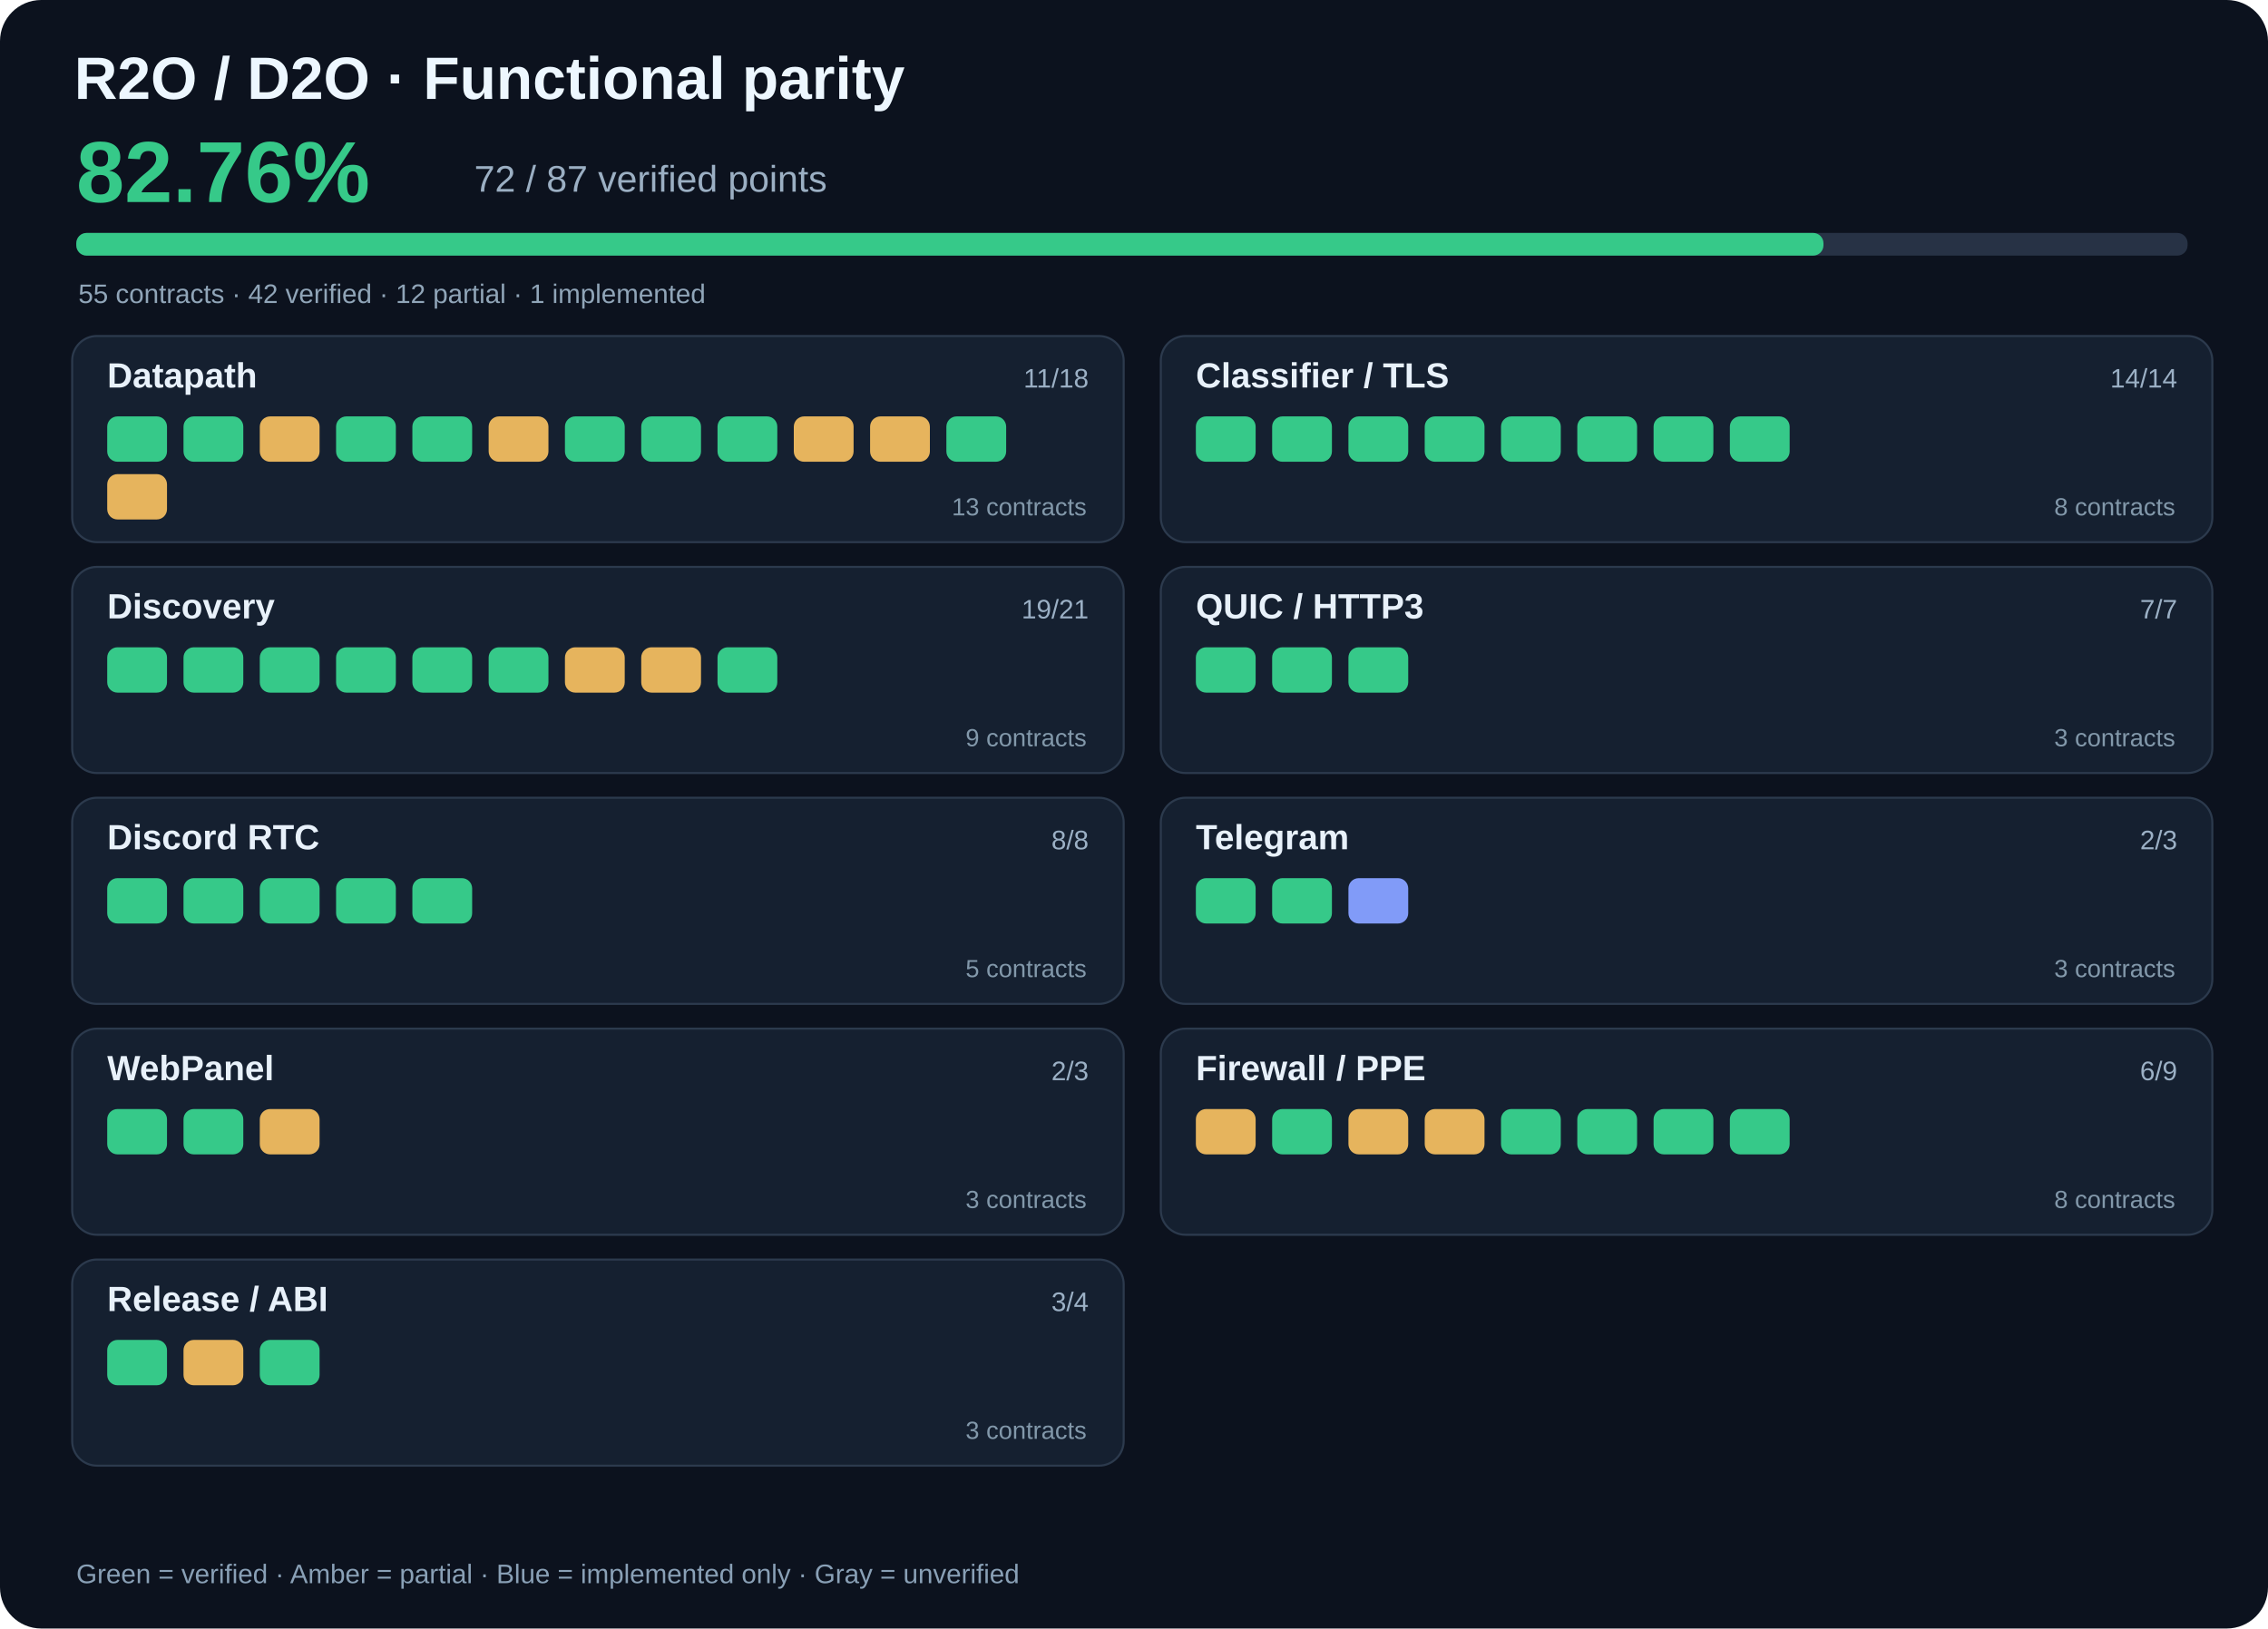
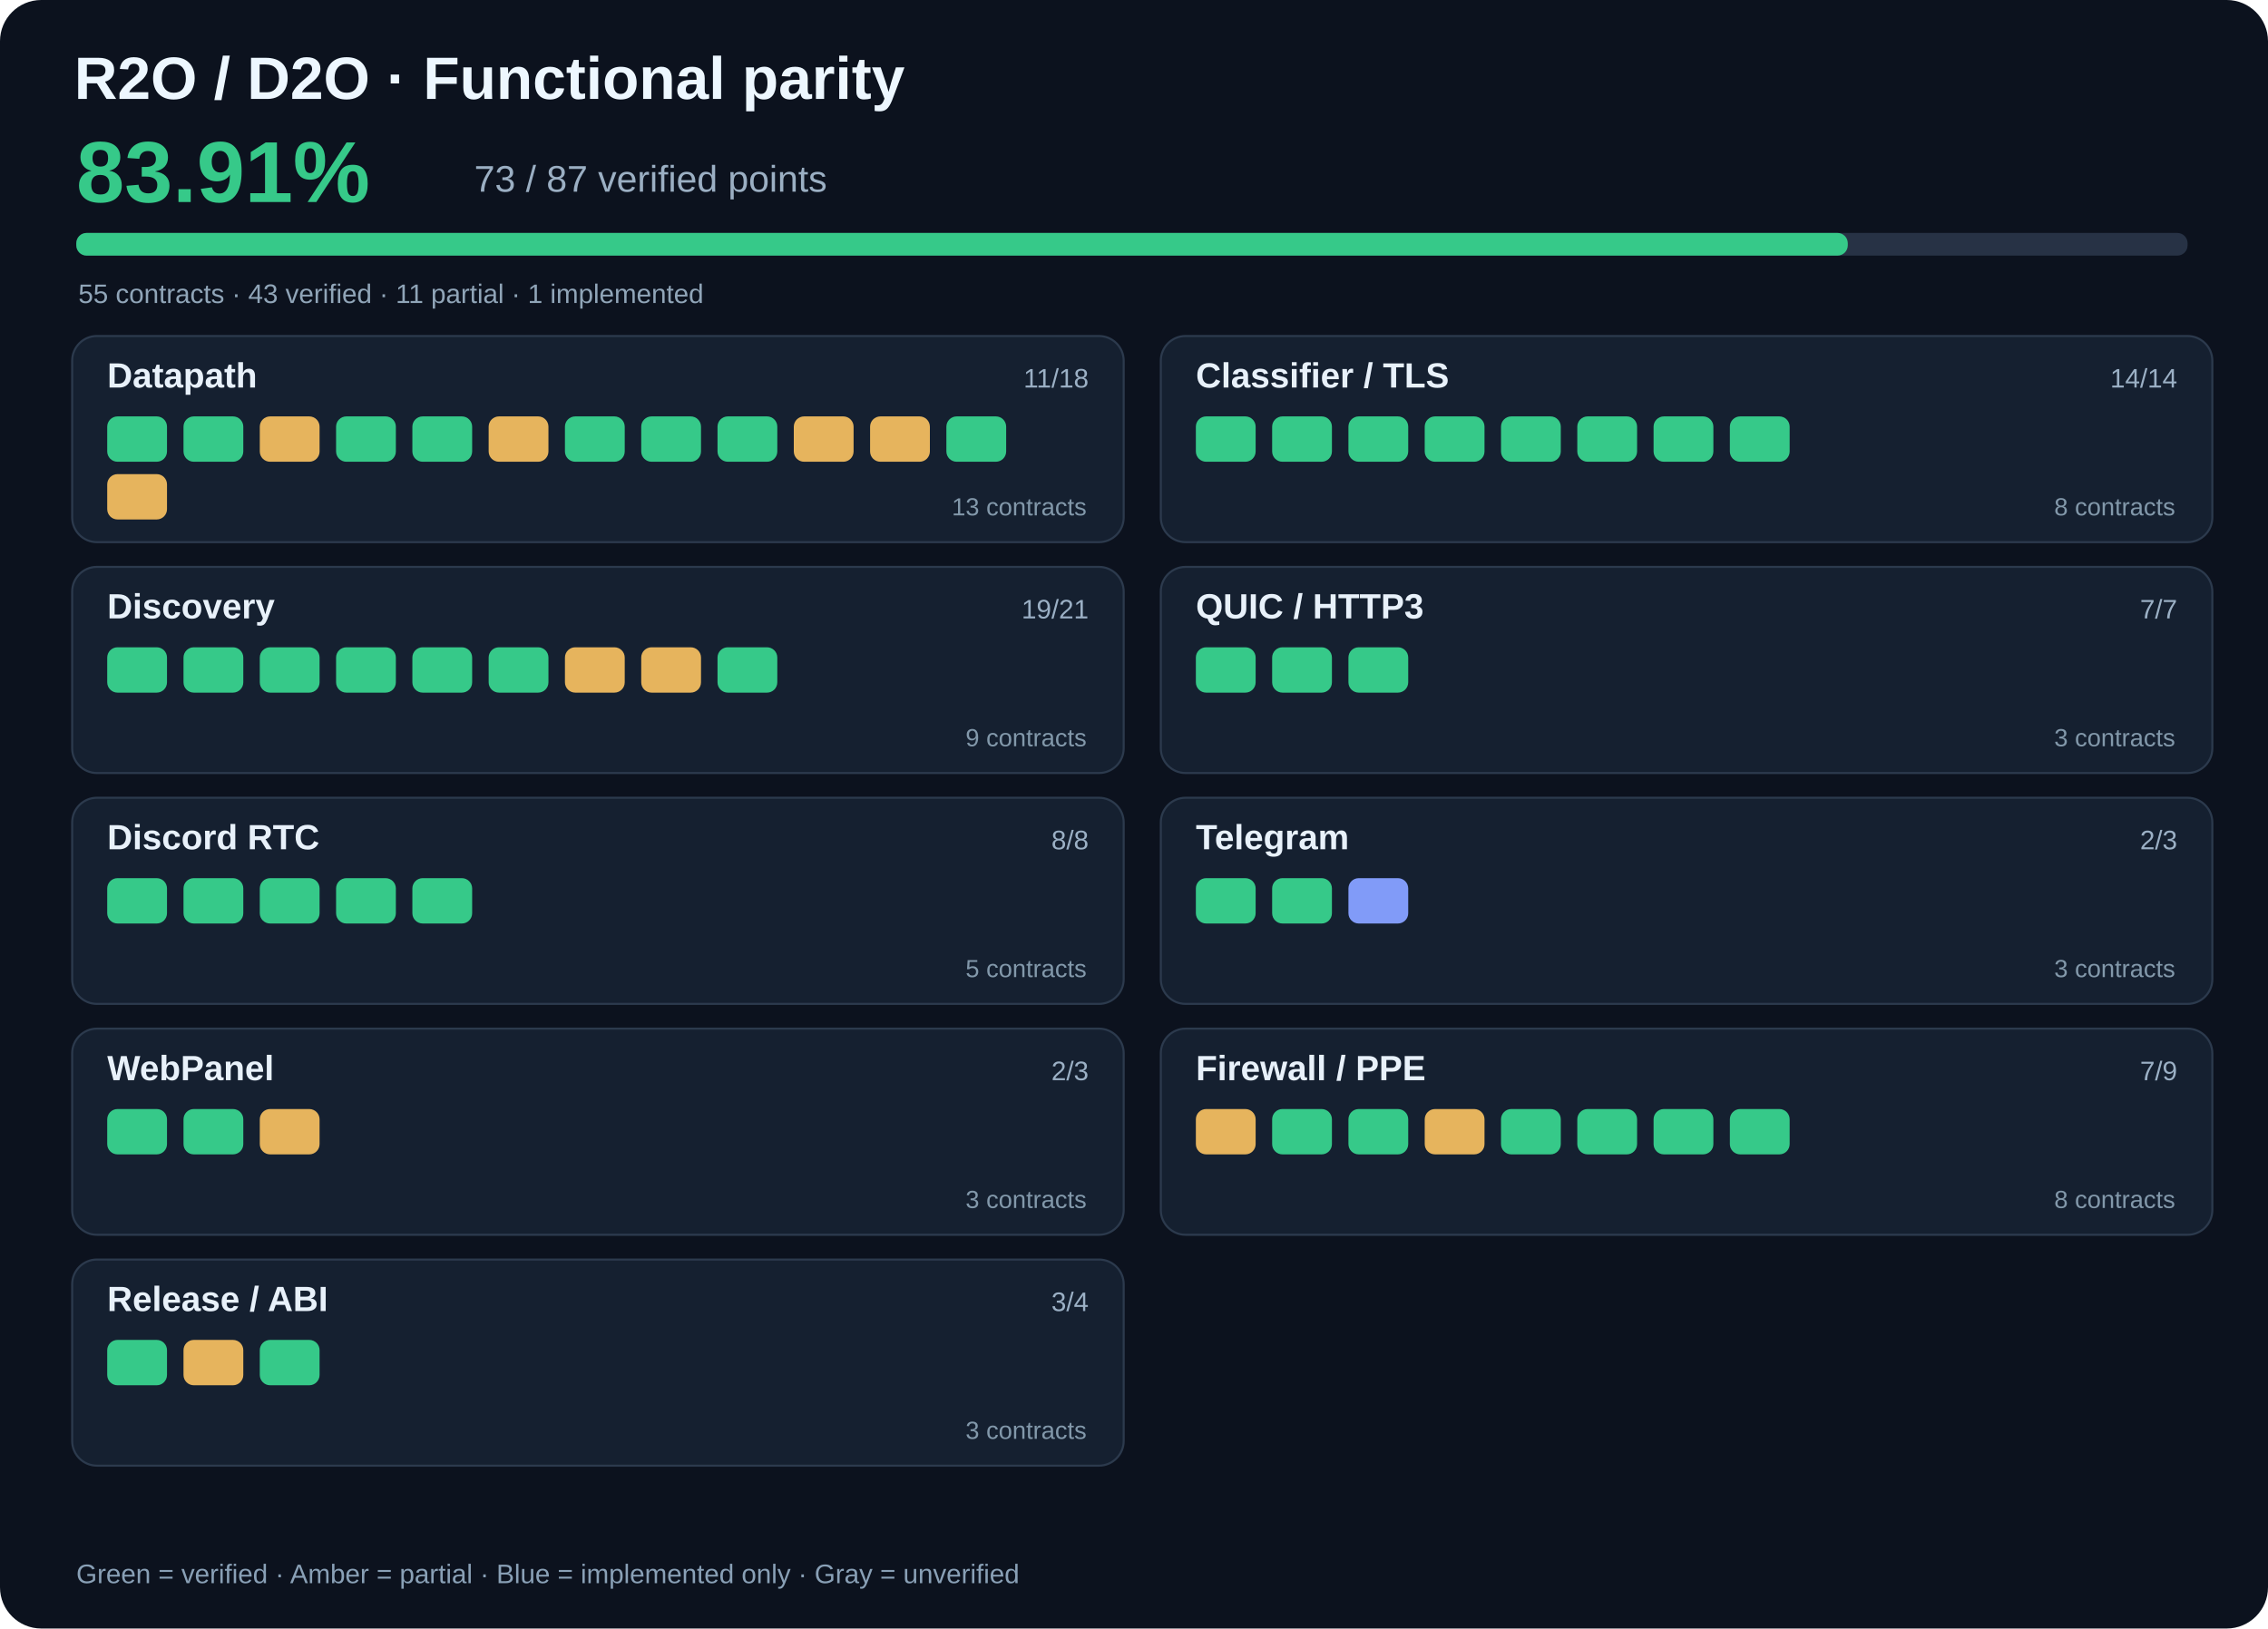
- <svg xmlns="http://www.w3.org/2000/svg" viewBox="0 0 1100 790" width="1100" height="790" role="img" aria-label="R2O parity 82.76%">
+ <svg xmlns="http://www.w3.org/2000/svg" viewBox="0 0 1100 790" width="1100" height="790" role="img" aria-label="R2O parity 83.91%">
  <rect width="1100" height="790" rx="20" fill="#0c121e" />
  <text x="36" y="48" fill="#edf7ff" font-family="Arial,sans-serif" font-size="29" font-weight="700">R2O / D2O · Functional parity</text>
-   <text x="37" y="98" fill="#36c989" font-family="Arial,sans-serif" font-size="42" font-weight="700">82.76%</text>
-   <text x="230" y="93" fill="#9bafc3" font-family="Arial,sans-serif" font-size="18">72 / 87 verified points</text>
+   <text x="37" y="98" fill="#36c989" font-family="Arial,sans-serif" font-size="42" font-weight="700">83.91%</text>
+   <text x="230" y="93" fill="#9bafc3" font-family="Arial,sans-serif" font-size="18">73 / 87 verified points</text>
  <rect x="37" y="113" width="1024" height="11" rx="5" fill="#273245" />
-   <rect x="37" y="113" width="847.4" height="11" rx="5" fill="#36c989" />
-   <text x="38" y="147" fill="#90a5b8" font-family="Arial,sans-serif" font-size="13">55 contracts · 42 verified · 12 partial · 1 implemented</text>
+   <rect x="37" y="113" width="859.2" height="11" rx="5" fill="#36c989" />
+   <text x="38" y="147" fill="#90a5b8" font-family="Arial,sans-serif" font-size="13">55 contracts · 43 verified · 11 partial · 1 implemented</text>
  <rect x="35" y="163" width="510" height="100" rx="12" fill="#152030" stroke="#2c3a4d" />
  <text x="52" y="188" fill="#e8f1fa" font-family="Arial,sans-serif" font-size="17" font-weight="700">Datapath</text>
  <text x="528" y="188" text-anchor="end" fill="#9bb0c5" font-family="Arial,sans-serif" font-size="13">11/18</text>
  <rect x="52" y="202" width="29" height="22" rx="5" fill="#36c989" />
  <rect x="89" y="202" width="29" height="22" rx="5" fill="#36c989" />
  <rect x="126" y="202" width="29" height="22" rx="5" fill="#e6b45d" />
  <rect x="163" y="202" width="29" height="22" rx="5" fill="#36c989" />
  <rect x="200" y="202" width="29" height="22" rx="5" fill="#36c989" />
  <rect x="237" y="202" width="29" height="22" rx="5" fill="#e6b45d" />
  <rect x="274" y="202" width="29" height="22" rx="5" fill="#36c989" />
  <rect x="311" y="202" width="29" height="22" rx="5" fill="#36c989" />
  <rect x="348" y="202" width="29" height="22" rx="5" fill="#36c989" />
  <rect x="385" y="202" width="29" height="22" rx="5" fill="#e6b45d" />
  <rect x="422" y="202" width="29" height="22" rx="5" fill="#e6b45d" />
  <rect x="459" y="202" width="29" height="22" rx="5" fill="#36c989" />
  <rect x="52" y="230" width="29" height="22" rx="5" fill="#e6b45d" />
  <text x="527" y="250" text-anchor="end" fill="#8298aa" font-family="Arial,sans-serif" font-size="12">13 contracts</text>
  <rect x="563" y="163" width="510" height="100" rx="12" fill="#152030" stroke="#2c3a4d" />
  <text x="580" y="188" fill="#e8f1fa" font-family="Arial,sans-serif" font-size="17" font-weight="700">Classifier / TLS</text>
  <text x="1056" y="188" text-anchor="end" fill="#9bb0c5" font-family="Arial,sans-serif" font-size="13">14/14</text>
  <rect x="580" y="202" width="29" height="22" rx="5" fill="#36c989" />
  <rect x="617" y="202" width="29" height="22" rx="5" fill="#36c989" />
  <rect x="654" y="202" width="29" height="22" rx="5" fill="#36c989" />
  <rect x="691" y="202" width="29" height="22" rx="5" fill="#36c989" />
  <rect x="728" y="202" width="29" height="22" rx="5" fill="#36c989" />
  <rect x="765" y="202" width="29" height="22" rx="5" fill="#36c989" />
  <rect x="802" y="202" width="29" height="22" rx="5" fill="#36c989" />
  <rect x="839" y="202" width="29" height="22" rx="5" fill="#36c989" />
  <text x="1055" y="250" text-anchor="end" fill="#8298aa" font-family="Arial,sans-serif" font-size="12">8 contracts</text>
  <rect x="35" y="275" width="510" height="100" rx="12" fill="#152030" stroke="#2c3a4d" />
  <text x="52" y="300" fill="#e8f1fa" font-family="Arial,sans-serif" font-size="17" font-weight="700">Discovery</text>
  <text x="528" y="300" text-anchor="end" fill="#9bb0c5" font-family="Arial,sans-serif" font-size="13">19/21</text>
  <rect x="52" y="314" width="29" height="22" rx="5" fill="#36c989" />
  <rect x="89" y="314" width="29" height="22" rx="5" fill="#36c989" />
  <rect x="126" y="314" width="29" height="22" rx="5" fill="#36c989" />
  <rect x="163" y="314" width="29" height="22" rx="5" fill="#36c989" />
  <rect x="200" y="314" width="29" height="22" rx="5" fill="#36c989" />
  <rect x="237" y="314" width="29" height="22" rx="5" fill="#36c989" />
  <rect x="274" y="314" width="29" height="22" rx="5" fill="#e6b45d" />
  <rect x="311" y="314" width="29" height="22" rx="5" fill="#e6b45d" />
  <rect x="348" y="314" width="29" height="22" rx="5" fill="#36c989" />
  <text x="527" y="362" text-anchor="end" fill="#8298aa" font-family="Arial,sans-serif" font-size="12">9 contracts</text>
  <rect x="563" y="275" width="510" height="100" rx="12" fill="#152030" stroke="#2c3a4d" />
  <text x="580" y="300" fill="#e8f1fa" font-family="Arial,sans-serif" font-size="17" font-weight="700">QUIC / HTTP3</text>
  <text x="1056" y="300" text-anchor="end" fill="#9bb0c5" font-family="Arial,sans-serif" font-size="13">7/7</text>
  <rect x="580" y="314" width="29" height="22" rx="5" fill="#36c989" />
  <rect x="617" y="314" width="29" height="22" rx="5" fill="#36c989" />
  <rect x="654" y="314" width="29" height="22" rx="5" fill="#36c989" />
  <text x="1055" y="362" text-anchor="end" fill="#8298aa" font-family="Arial,sans-serif" font-size="12">3 contracts</text>
  <rect x="35" y="387" width="510" height="100" rx="12" fill="#152030" stroke="#2c3a4d" />
  <text x="52" y="412" fill="#e8f1fa" font-family="Arial,sans-serif" font-size="17" font-weight="700">Discord RTC</text>
  <text x="528" y="412" text-anchor="end" fill="#9bb0c5" font-family="Arial,sans-serif" font-size="13">8/8</text>
  <rect x="52" y="426" width="29" height="22" rx="5" fill="#36c989" />
  <rect x="89" y="426" width="29" height="22" rx="5" fill="#36c989" />
  <rect x="126" y="426" width="29" height="22" rx="5" fill="#36c989" />
  <rect x="163" y="426" width="29" height="22" rx="5" fill="#36c989" />
  <rect x="200" y="426" width="29" height="22" rx="5" fill="#36c989" />
  <text x="527" y="474" text-anchor="end" fill="#8298aa" font-family="Arial,sans-serif" font-size="12">5 contracts</text>
  <rect x="563" y="387" width="510" height="100" rx="12" fill="#152030" stroke="#2c3a4d" />
  <text x="580" y="412" fill="#e8f1fa" font-family="Arial,sans-serif" font-size="17" font-weight="700">Telegram</text>
  <text x="1056" y="412" text-anchor="end" fill="#9bb0c5" font-family="Arial,sans-serif" font-size="13">2/3</text>
  <rect x="580" y="426" width="29" height="22" rx="5" fill="#36c989" />
  <rect x="617" y="426" width="29" height="22" rx="5" fill="#36c989" />
  <rect x="654" y="426" width="29" height="22" rx="5" fill="#819bf8" />
  <text x="1055" y="474" text-anchor="end" fill="#8298aa" font-family="Arial,sans-serif" font-size="12">3 contracts</text>
  <rect x="35" y="499" width="510" height="100" rx="12" fill="#152030" stroke="#2c3a4d" />
  <text x="52" y="524" fill="#e8f1fa" font-family="Arial,sans-serif" font-size="17" font-weight="700">WebPanel</text>
  <text x="528" y="524" text-anchor="end" fill="#9bb0c5" font-family="Arial,sans-serif" font-size="13">2/3</text>
  <rect x="52" y="538" width="29" height="22" rx="5" fill="#36c989" />
  <rect x="89" y="538" width="29" height="22" rx="5" fill="#36c989" />
  <rect x="126" y="538" width="29" height="22" rx="5" fill="#e6b45d" />
  <text x="527" y="586" text-anchor="end" fill="#8298aa" font-family="Arial,sans-serif" font-size="12">3 contracts</text>
  <rect x="563" y="499" width="510" height="100" rx="12" fill="#152030" stroke="#2c3a4d" />
  <text x="580" y="524" fill="#e8f1fa" font-family="Arial,sans-serif" font-size="17" font-weight="700">Firewall / PPE</text>
-   <text x="1056" y="524" text-anchor="end" fill="#9bb0c5" font-family="Arial,sans-serif" font-size="13">6/9</text>
+   <text x="1056" y="524" text-anchor="end" fill="#9bb0c5" font-family="Arial,sans-serif" font-size="13">7/9</text>
  <rect x="580" y="538" width="29" height="22" rx="5" fill="#e6b45d" />
  <rect x="617" y="538" width="29" height="22" rx="5" fill="#36c989" />
-   <rect x="654" y="538" width="29" height="22" rx="5" fill="#e6b45d" />
+   <rect x="654" y="538" width="29" height="22" rx="5" fill="#36c989" />
  <rect x="691" y="538" width="29" height="22" rx="5" fill="#e6b45d" />
  <rect x="728" y="538" width="29" height="22" rx="5" fill="#36c989" />
  <rect x="765" y="538" width="29" height="22" rx="5" fill="#36c989" />
  <rect x="802" y="538" width="29" height="22" rx="5" fill="#36c989" />
  <rect x="839" y="538" width="29" height="22" rx="5" fill="#36c989" />
  <text x="1055" y="586" text-anchor="end" fill="#8298aa" font-family="Arial,sans-serif" font-size="12">8 contracts</text>
  <rect x="35" y="611" width="510" height="100" rx="12" fill="#152030" stroke="#2c3a4d" />
  <text x="52" y="636" fill="#e8f1fa" font-family="Arial,sans-serif" font-size="17" font-weight="700">Release / ABI</text>
  <text x="528" y="636" text-anchor="end" fill="#9bb0c5" font-family="Arial,sans-serif" font-size="13">3/4</text>
  <rect x="52" y="650" width="29" height="22" rx="5" fill="#36c989" />
  <rect x="89" y="650" width="29" height="22" rx="5" fill="#e6b45d" />
  <rect x="126" y="650" width="29" height="22" rx="5" fill="#36c989" />
  <text x="527" y="698" text-anchor="end" fill="#8298aa" font-family="Arial,sans-serif" font-size="12">3 contracts</text>
  <text x="37" y="768" fill="#89a0b6" font-family="Arial,sans-serif" font-size="13">Green = verified · Amber = partial · Blue = implemented only · Gray = unverified</text>
</svg>
